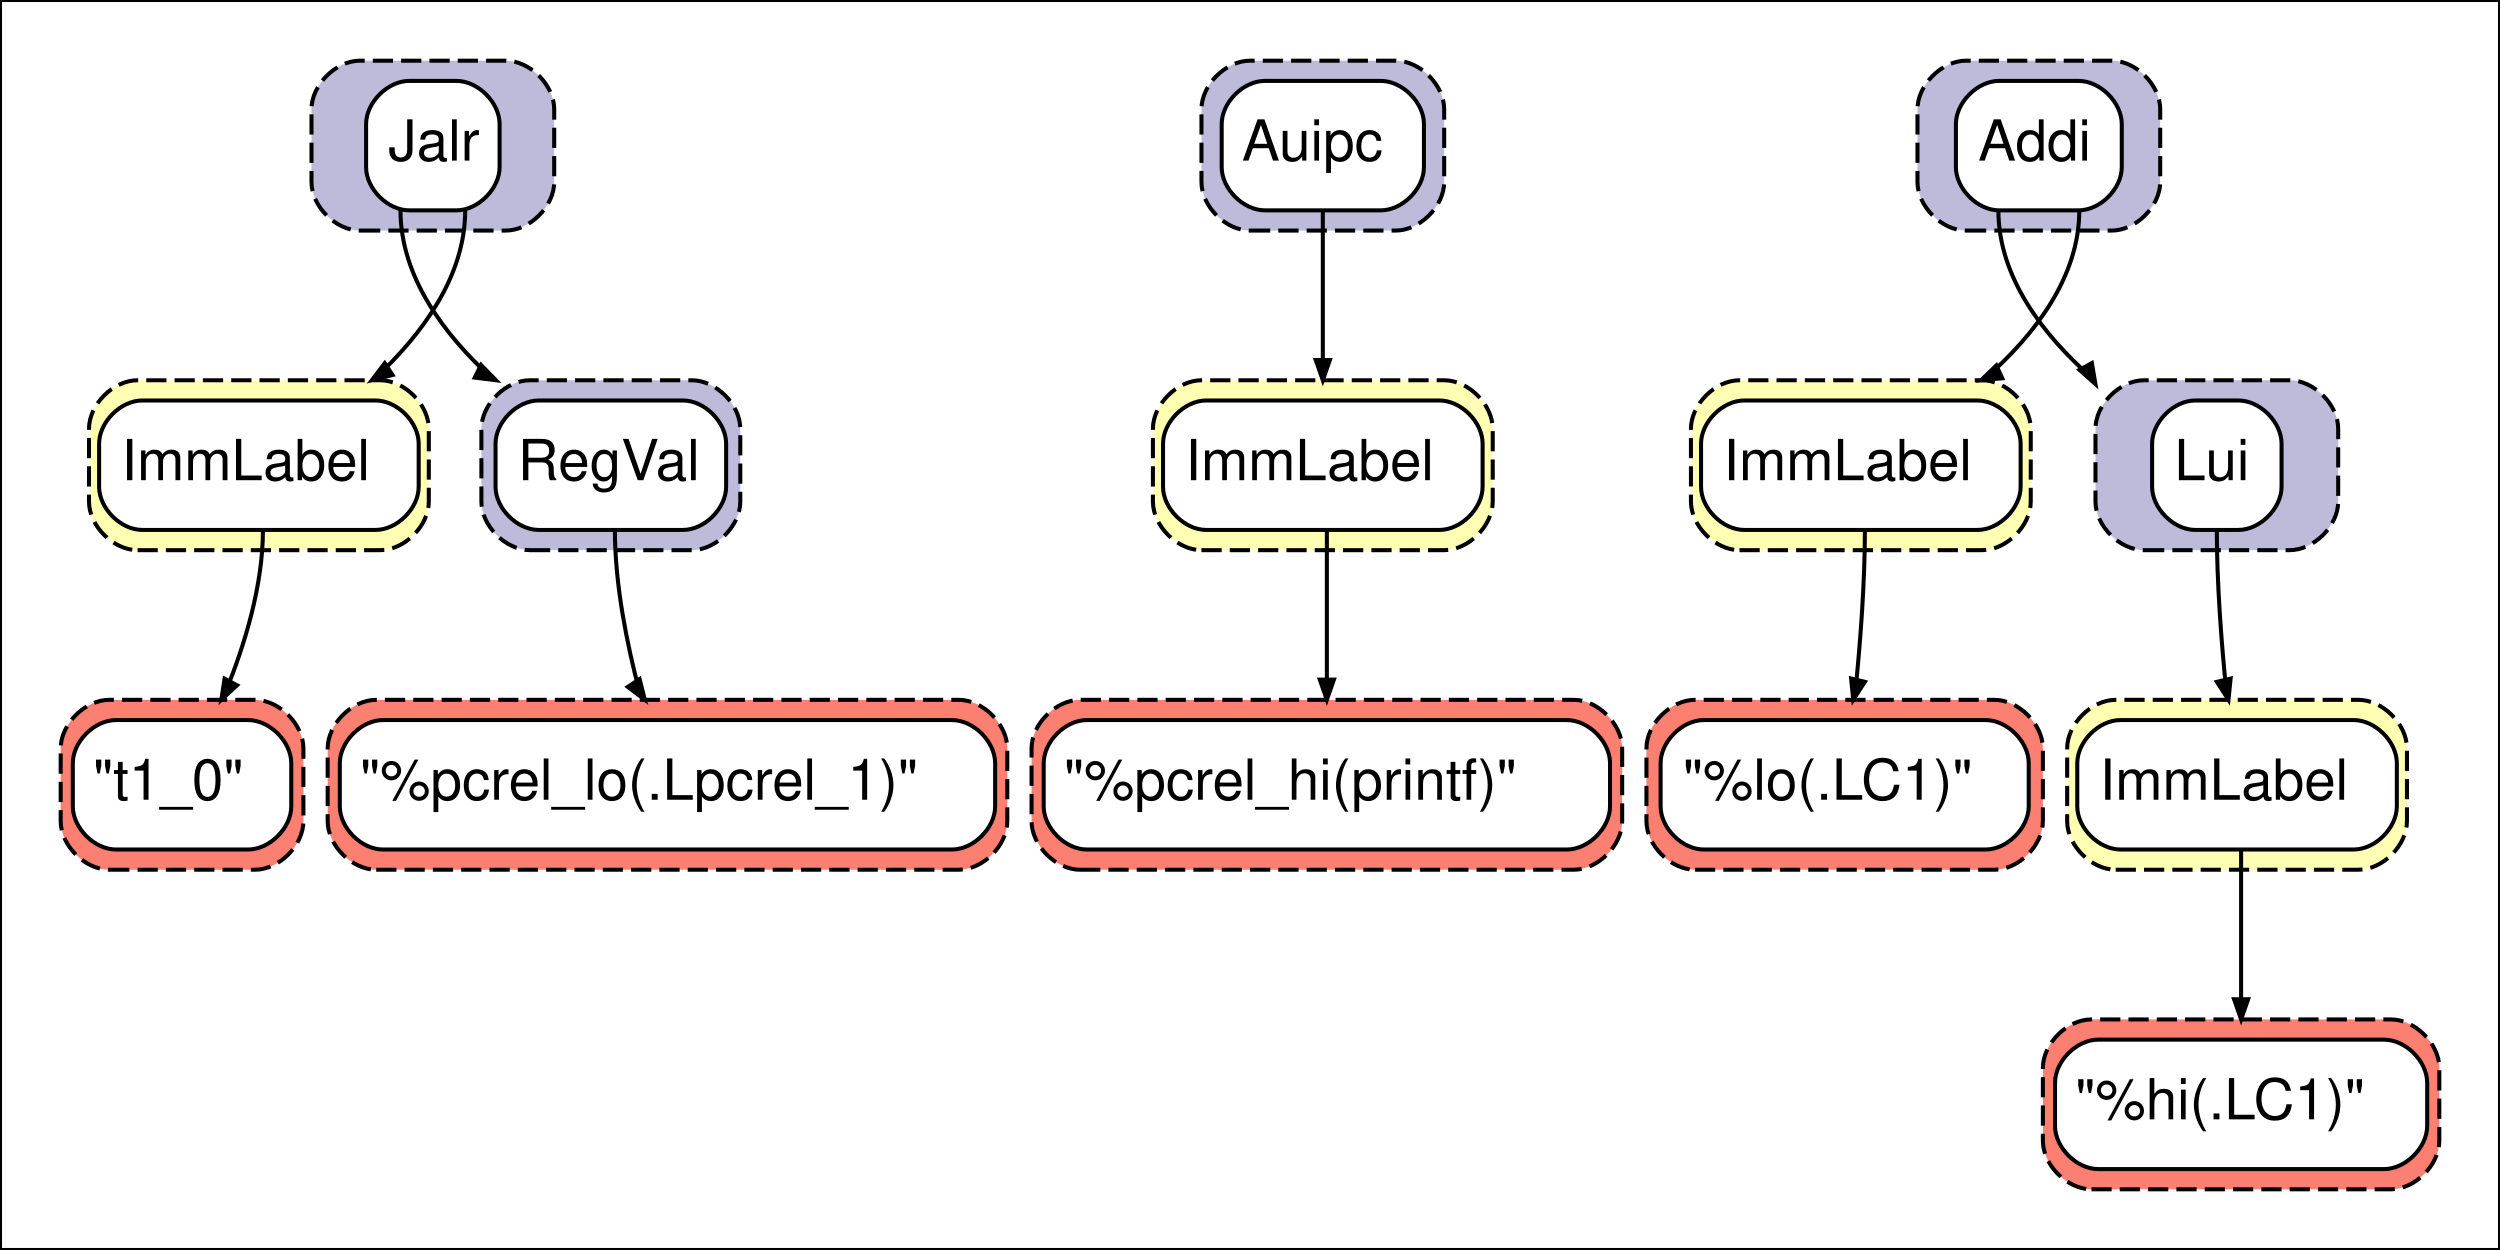
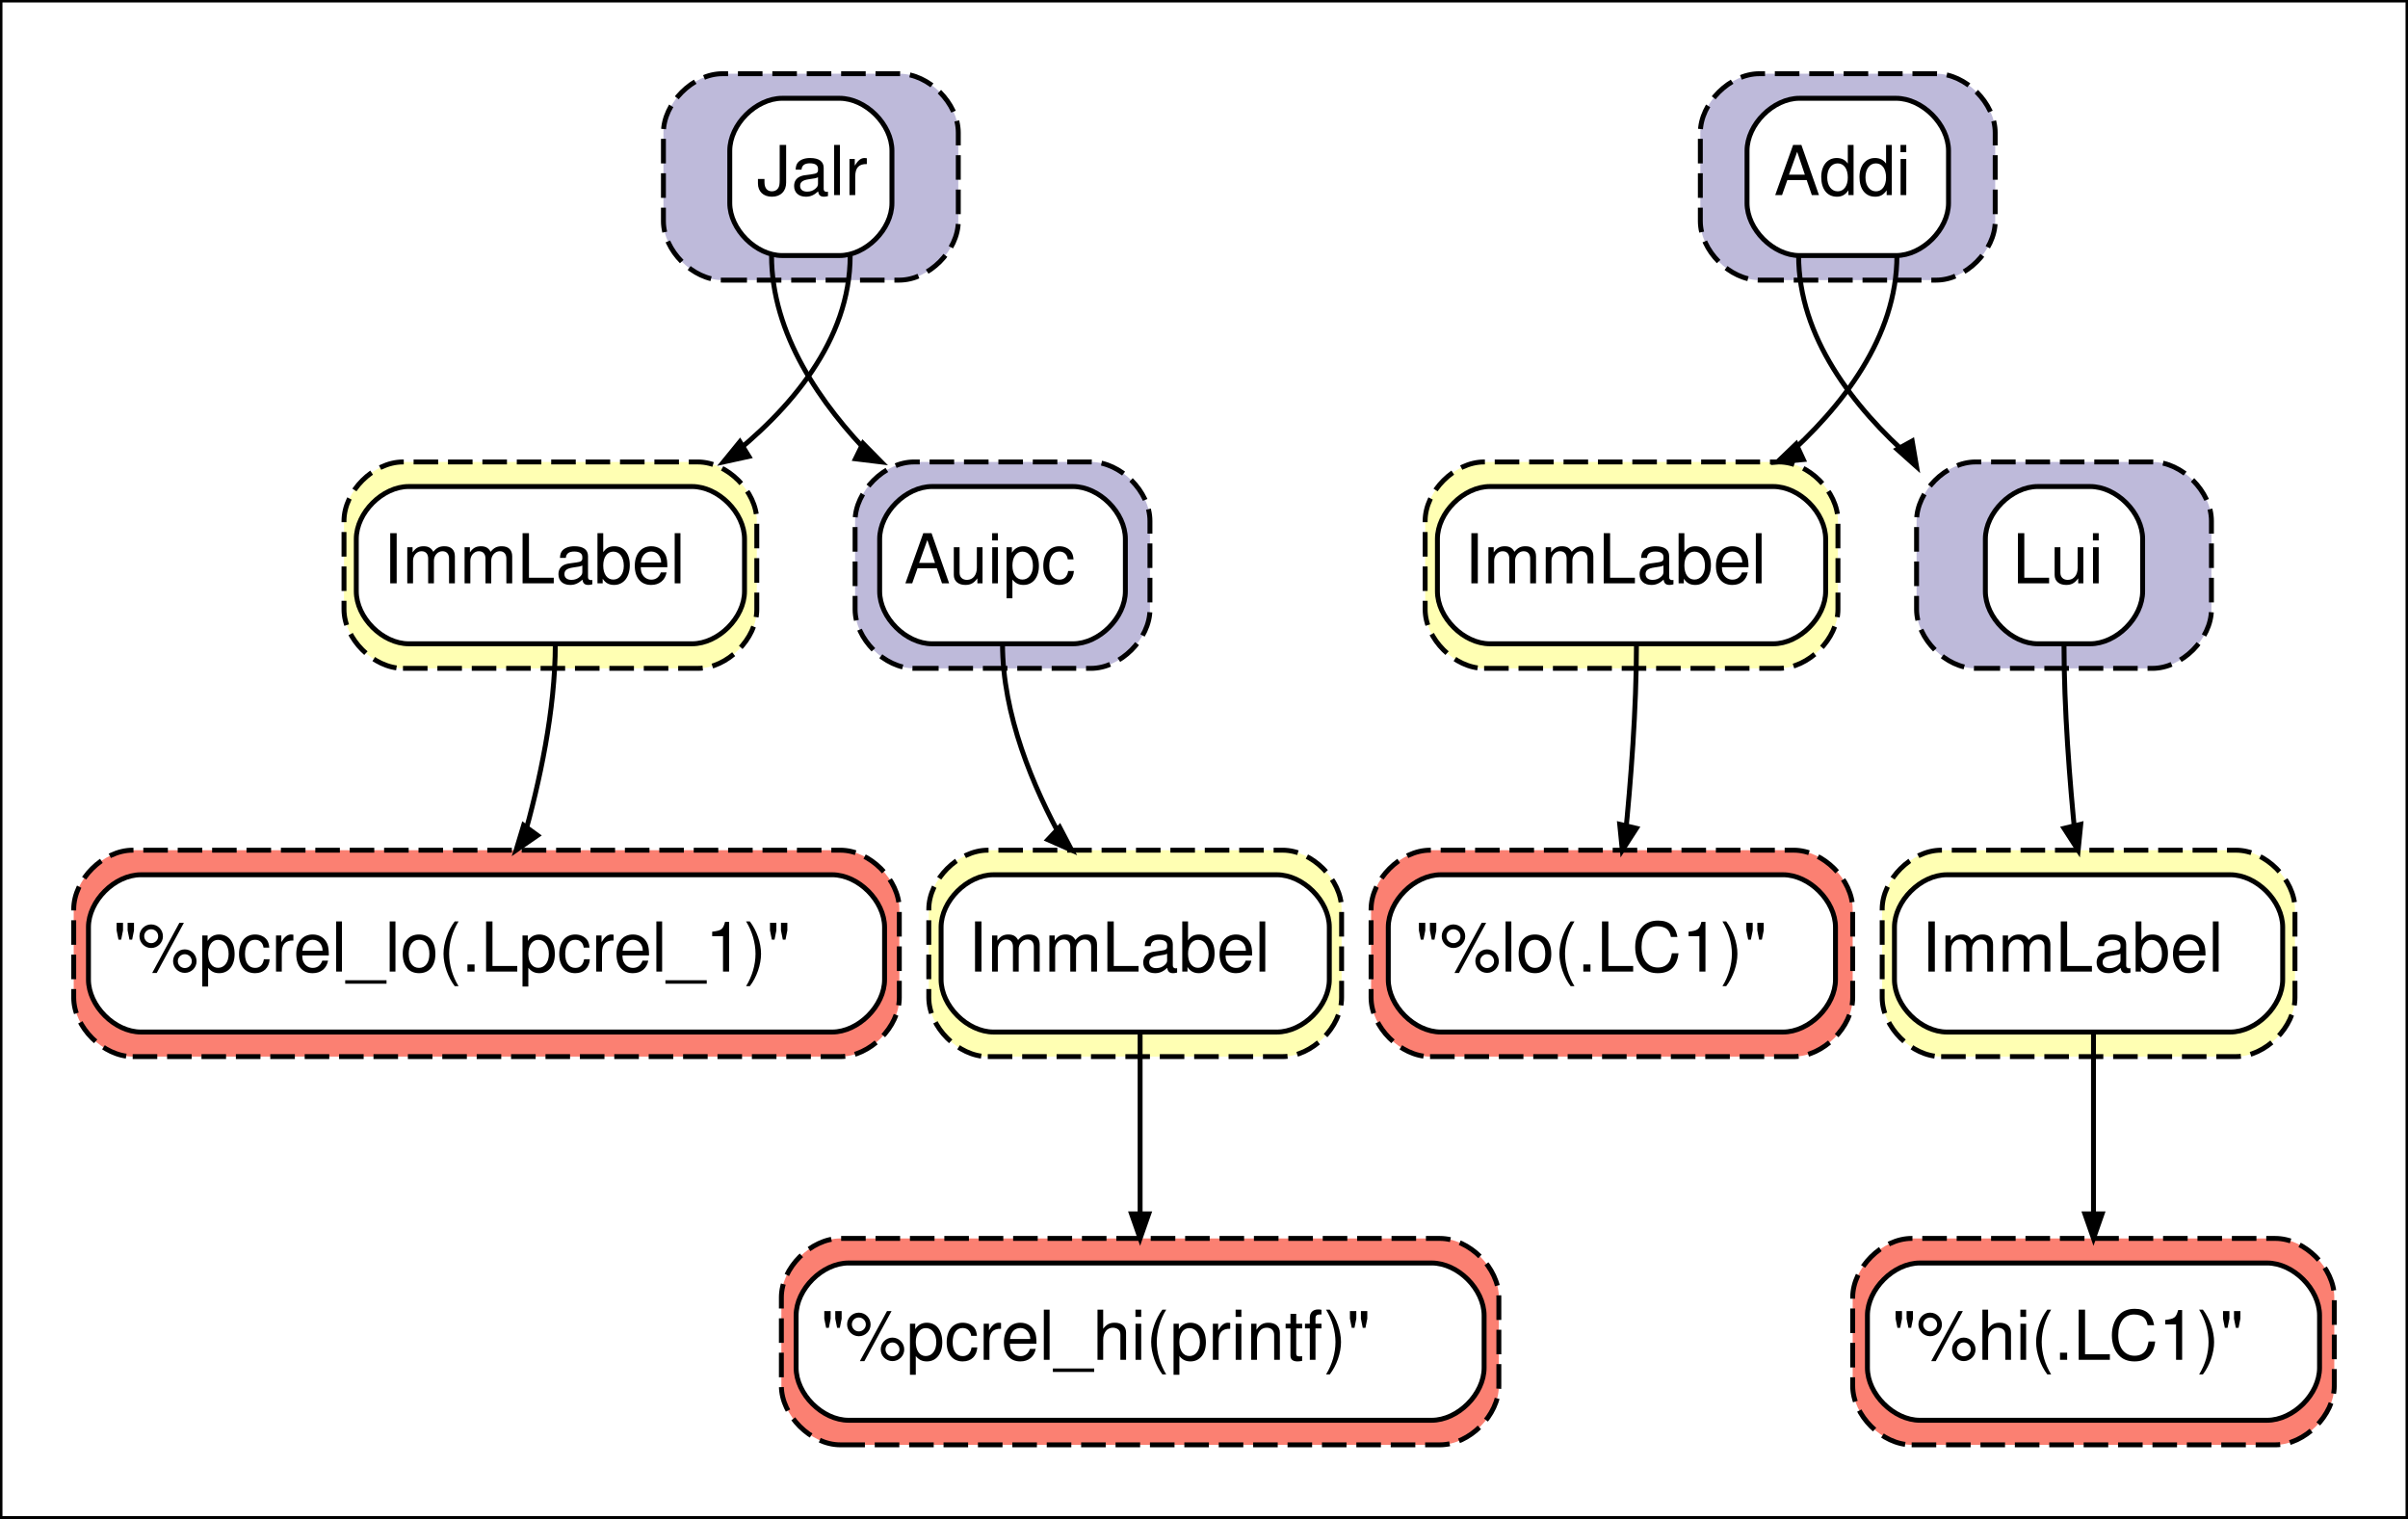
- <svg xmlns="http://www.w3.org/2000/svg" xmlns:xlink="http://www.w3.org/1999/xlink" width="618pt" height="309pt" viewBox="0.00 0.00 618.00 309.00">
+ <svg xmlns="http://www.w3.org/2000/svg" xmlns:xlink="http://www.w3.org/1999/xlink" width="490pt" height="309pt" viewBox="0.00 0.00 490.00 309.00">
  <g id="graph0" class="graph" transform="scale(1 1) rotate(0) translate(4 305)">
-     <polygon fill="white" stroke="#000000" points="-4,4 -4,-305 614,-305 614,4 -4,4" />
+     <polygon fill="white" stroke="#000000" points="-4,4 -4,-305 486,-305 486,4 -4,4" />
    <g id="clust1" class="cluster">
</g>
    <g id="clust2" class="cluster">
-       <path fill="#ffffb3" stroke="black" stroke-dasharray="5,2" d="M30,-169C30,-169 90,-169 90,-169 96,-169 102,-175 102,-181 102,-181 102,-199 102,-199 102,-205 96,-211 90,-211 90,-211 30,-211 30,-211 24,-211 18,-205 18,-199 18,-199 18,-181 18,-181 18,-175 24,-169 30,-169" />
+       <path fill="#ffffb3" stroke="black" stroke-dasharray="5,2" d="M197,-90C197,-90 257,-90 257,-90 263,-90 269,-96 269,-102 269,-102 269,-120 269,-120 269,-126 263,-132 257,-132 257,-132 197,-132 197,-132 191,-132 185,-126 185,-120 185,-120 185,-102 185,-102 185,-96 191,-90 197,-90" />
    </g>
    <g id="clust4" class="cluster">
</g>
    <g id="clust5" class="cluster">
-       <path fill="#ffffb3" stroke="black" stroke-dasharray="5,2" d="M293,-169C293,-169 353,-169 353,-169 359,-169 365,-175 365,-181 365,-181 365,-199 365,-199 365,-205 359,-211 353,-211 353,-211 293,-211 293,-211 287,-211 281,-205 281,-199 281,-199 281,-181 281,-181 281,-175 287,-169 293,-169" />
+       <path fill="#ffffb3" stroke="black" stroke-dasharray="5,2" d="M78,-169C78,-169 138,-169 138,-169 144,-169 150,-175 150,-181 150,-181 150,-199 150,-199 150,-205 144,-211 138,-211 138,-211 78,-211 78,-211 72,-211 66,-205 66,-199 66,-199 66,-181 66,-181 66,-175 72,-169 78,-169" />
    </g>
    <g id="clust7" class="cluster">
</g>
    <g id="clust8" class="cluster">
-       <path fill="#ffffb3" stroke="black" stroke-dasharray="5,2" d="M519,-90C519,-90 579,-90 579,-90 585,-90 591,-96 591,-102 591,-102 591,-120 591,-120 591,-126 585,-132 579,-132 579,-132 519,-132 519,-132 513,-132 507,-126 507,-120 507,-120 507,-102 507,-102 507,-96 513,-90 519,-90" />
+       <path fill="#ffffb3" stroke="black" stroke-dasharray="5,2" d="M391,-90C391,-90 451,-90 451,-90 457,-90 463,-96 463,-102 463,-102 463,-120 463,-120 463,-126 457,-132 451,-132 451,-132 391,-132 391,-132 385,-132 379,-126 379,-120 379,-120 379,-102 379,-102 379,-96 385,-90 391,-90" />
    </g>
    <g id="clust10" class="cluster">
</g>
    <g id="clust11" class="cluster">
-       <path fill="#ffffb3" stroke="black" stroke-dasharray="5,2" d="M426,-169C426,-169 486,-169 486,-169 492,-169 498,-175 498,-181 498,-181 498,-199 498,-199 498,-205 492,-211 486,-211 486,-211 426,-211 426,-211 420,-211 414,-205 414,-199 414,-199 414,-181 414,-181 414,-175 420,-169 426,-169" />
+       <path fill="#ffffb3" stroke="black" stroke-dasharray="5,2" d="M298,-169C298,-169 358,-169 358,-169 364,-169 370,-175 370,-181 370,-181 370,-199 370,-199 370,-205 364,-211 358,-211 358,-211 298,-211 298,-211 292,-211 286,-205 286,-199 286,-199 286,-181 286,-181 286,-175 292,-169 298,-169" />
    </g>
    <g id="clust13" class="cluster">
</g>
    <g id="clust14" class="cluster">
-       <path fill="#bebada" stroke="black" stroke-dasharray="5,2" d="M526,-169C526,-169 562,-169 562,-169 568,-169 574,-175 574,-181 574,-181 574,-199 574,-199 574,-205 568,-211 562,-211 562,-211 526,-211 526,-211 520,-211 514,-205 514,-199 514,-199 514,-181 514,-181 514,-175 520,-169 526,-169" />
+       <path fill="#bebada" stroke="black" stroke-dasharray="5,2" d="M398,-169C398,-169 434,-169 434,-169 440,-169 446,-175 446,-181 446,-181 446,-199 446,-199 446,-205 440,-211 434,-211 434,-211 398,-211 398,-211 392,-211 386,-205 386,-199 386,-199 386,-181 386,-181 386,-175 392,-169 398,-169" />
    </g>
    <g id="clust16" class="cluster">
</g>
    <g id="clust17" class="cluster">
-       <path fill="#bebada" stroke="black" stroke-dasharray="5,2" d="M482,-248C482,-248 518,-248 518,-248 524,-248 530,-254 530,-260 530,-260 530,-278 530,-278 530,-284 524,-290 518,-290 518,-290 482,-290 482,-290 476,-290 470,-284 470,-278 470,-278 470,-260 470,-260 470,-254 476,-248 482,-248" />
+       <path fill="#bebada" stroke="black" stroke-dasharray="5,2" d="M354,-248C354,-248 390,-248 390,-248 396,-248 402,-254 402,-260 402,-260 402,-278 402,-278 402,-284 396,-290 390,-290 390,-290 354,-290 354,-290 348,-290 342,-284 342,-278 342,-278 342,-260 342,-260 342,-254 348,-248 354,-248" />
    </g>
    <g id="clust19" class="cluster">
</g>
    <g id="clust20" class="cluster">
-       <path fill="#bebada" stroke="black" stroke-dasharray="5,2" d="M305,-248C305,-248 341,-248 341,-248 347,-248 353,-254 353,-260 353,-260 353,-278 353,-278 353,-284 347,-290 341,-290 341,-290 305,-290 305,-290 299,-290 293,-284 293,-278 293,-278 293,-260 293,-260 293,-254 299,-248 305,-248" />
+       <path fill="#bebada" stroke="black" stroke-dasharray="5,2" d="M182,-169C182,-169 218,-169 218,-169 224,-169 230,-175 230,-181 230,-181 230,-199 230,-199 230,-205 224,-211 218,-211 218,-211 182,-211 182,-211 176,-211 170,-205 170,-199 170,-199 170,-181 170,-181 170,-175 176,-169 182,-169" />
    </g>
    <g id="clust22" class="cluster">
</g>
    <g id="clust23" class="cluster">
-       <path fill="#bebada" stroke="black" stroke-dasharray="5,2" d="M85,-248C85,-248 121,-248 121,-248 127,-248 133,-254 133,-260 133,-260 133,-278 133,-278 133,-284 127,-290 121,-290 121,-290 85,-290 85,-290 79,-290 73,-284 73,-278 73,-278 73,-260 73,-260 73,-254 79,-248 85,-248" />
+       <path fill="#bebada" stroke="black" stroke-dasharray="5,2" d="M143,-248C143,-248 179,-248 179,-248 185,-248 191,-254 191,-260 191,-260 191,-278 191,-278 191,-284 185,-290 179,-290 179,-290 143,-290 143,-290 137,-290 131,-284 131,-278 131,-278 131,-260 131,-260 131,-254 137,-248 143,-248" />
    </g>
    <g id="clust25" class="cluster">
</g>
    <g id="clust26" class="cluster">
-       <path fill="#bebada" stroke="black" stroke-dasharray="5,2" d="M127,-169C127,-169 167,-169 167,-169 173,-169 179,-175 179,-181 179,-181 179,-199 179,-199 179,-205 173,-211 167,-211 167,-211 127,-211 127,-211 121,-211 115,-205 115,-199 115,-199 115,-181 115,-181 115,-175 121,-169 127,-169" />
+       <path fill="#fb8072" stroke="black" stroke-dasharray="5,2" d="M287,-90C287,-90 361,-90 361,-90 367,-90 373,-96 373,-102 373,-102 373,-120 373,-120 373,-126 367,-132 361,-132 361,-132 287,-132 287,-132 281,-132 275,-126 275,-120 275,-120 275,-102 275,-102 275,-96 281,-90 287,-90" />
    </g>
    <g id="clust28" class="cluster">
</g>
    <g id="clust29" class="cluster">
-       <path fill="#fb8072" stroke="black" stroke-dasharray="5,2" d="M263,-90C263,-90 385,-90 385,-90 391,-90 397,-96 397,-102 397,-102 397,-120 397,-120 397,-126 391,-132 385,-132 385,-132 263,-132 263,-132 257,-132 251,-126 251,-120 251,-120 251,-102 251,-102 251,-96 257,-90 263,-90" />
+       <path fill="#fb8072" stroke="black" stroke-dasharray="5,2" d="M385,-11C385,-11 459,-11 459,-11 465,-11 471,-17 471,-23 471,-23 471,-41 471,-41 471,-47 465,-53 459,-53 459,-53 385,-53 385,-53 379,-53 373,-47 373,-41 373,-41 373,-23 373,-23 373,-17 379,-11 385,-11" />
    </g>
    <g id="clust31" class="cluster">
</g>
    <g id="clust32" class="cluster">
-       <path fill="#fb8072" stroke="black" stroke-dasharray="5,2" d="M23,-90C23,-90 59,-90 59,-90 65,-90 71,-96 71,-102 71,-102 71,-120 71,-120 71,-126 65,-132 59,-132 59,-132 23,-132 23,-132 17,-132 11,-126 11,-120 11,-120 11,-102 11,-102 11,-96 17,-90 23,-90" />
+       <path fill="#fb8072" stroke="black" stroke-dasharray="5,2" d="M23,-90C23,-90 167,-90 167,-90 173,-90 179,-96 179,-102 179,-102 179,-120 179,-120 179,-126 173,-132 167,-132 167,-132 23,-132 23,-132 17,-132 11,-126 11,-120 11,-120 11,-102 11,-102 11,-96 17,-90 23,-90" />
    </g>
    <g id="clust34" class="cluster">
</g>
    <g id="clust35" class="cluster">
-       <path fill="#fb8072" stroke="black" stroke-dasharray="5,2" d="M89,-90C89,-90 233,-90 233,-90 239,-90 245,-96 245,-102 245,-102 245,-120 245,-120 245,-126 239,-132 233,-132 233,-132 89,-132 89,-132 83,-132 77,-126 77,-120 77,-120 77,-102 77,-102 77,-96 83,-90 89,-90" />
-     </g>
-     <g id="clust37" class="cluster">
- </g>
-     <g id="clust38" class="cluster">
-       <path fill="#fb8072" stroke="black" stroke-dasharray="5,2" d="M513,-11C513,-11 587,-11 587,-11 593,-11 599,-17 599,-23 599,-23 599,-41 599,-41 599,-47 593,-53 587,-53 587,-53 513,-53 513,-53 507,-53 501,-47 501,-41 501,-41 501,-23 501,-23 501,-17 507,-11 513,-11" />
-     </g>
-     <g id="clust40" class="cluster">
- </g>
-     <g id="clust41" class="cluster">
-       <path fill="#fb8072" stroke="black" stroke-dasharray="5,2" d="M415,-90C415,-90 489,-90 489,-90 495,-90 501,-96 501,-102 501,-102 501,-120 501,-120 501,-126 495,-132 489,-132 489,-132 415,-132 415,-132 409,-132 403,-126 403,-120 403,-120 403,-102 403,-102 403,-96 409,-90 415,-90" />
+       <path fill="#fb8072" stroke="black" stroke-dasharray="5,2" d="M167,-11C167,-11 289,-11 289,-11 295,-11 301,-17 301,-23 301,-23 301,-41 301,-41 301,-47 295,-53 289,-53 289,-53 167,-53 167,-53 161,-53 155,-47 155,-41 155,-41 155,-23 155,-23 155,-17 161,-11 167,-11" />
    </g>
    <g id="edge1" class="edge">
-       <path fill="none" stroke="black" d="M61,-174C61,-160.24 56.49,-145.56 51.75,-133.94" />
-       <polygon fill="black" stroke="black" points="54.6,-135.6 50.71,-132 51.51,-137.24 54.6,-135.6" />
+       <path fill="none" stroke="black" d="M228,-95C228,-81.84 228,-67.11 228,-55.3" />
+       <polygon fill="black" stroke="black" points="229.75,-58 228,-53 226.25,-58 229.75,-58" />
    </g>
    <g id="edge2" class="edge">
-       <path fill="none" stroke="black" d="M324,-174C324,-160.84 324,-146.11 324,-134.3" />
-       <polygon fill="black" stroke="black" points="325.75,-137 324,-132 322.25,-137 325.75,-137" />
+       <path fill="none" stroke="black" d="M109,-174C109,-160.48 105.79,-145.7 102.45,-133.97" />
+       <polygon fill="black" stroke="black" points="105.38,-135.01 101.02,-132 102.55,-137.07 105.38,-135.01" />
    </g>
    <g id="edge3" class="edge">
-       <path fill="none" stroke="black" d="M550,-95C550,-81.84 550,-67.11 550,-55.3" />
-       <polygon fill="black" stroke="black" points="551.75,-58 550,-53 548.25,-58 551.75,-58" />
+       <path fill="none" stroke="black" d="M422,-95C422,-81.84 422,-67.11 422,-55.3" />
+       <polygon fill="black" stroke="black" points="423.75,-58 422,-53 420.25,-58 423.75,-58" />
    </g>
    <g id="edge4" class="edge">
-       <path fill="none" stroke="black" d="M457,-174C457,-160.8 455.86,-146.06 454.67,-134.27" />
-       <polygon fill="black" stroke="black" points="456.99,-136.45 454.12,-132 453.59,-137.27 456.99,-136.45" />
+       <path fill="none" stroke="black" d="M329,-174C329,-160.8 327.86,-146.06 326.67,-134.27" />
+       <polygon fill="black" stroke="black" points="328.99,-136.45 326.12,-132 325.59,-137.27 328.99,-136.45" />
    </g>
    <g id="edge5" class="edge">
-       <path fill="none" stroke="black" d="M544,-174C544,-160.8 545.14,-146.06 546.33,-134.27" />
-       <polygon fill="black" stroke="black" points="547.41,-137.27 546.88,-132 544.01,-136.45 547.41,-137.27" />
+       <path fill="none" stroke="black" d="M416,-174C416,-160.8 417.14,-146.06 418.33,-134.27" />
+       <polygon fill="black" stroke="black" points="419.41,-137.27 418.88,-132 416.01,-136.45 419.41,-137.27" />
    </g>
    <g id="edge7" class="edge">
-       <path fill="none" stroke="black" d="M510,-253C510,-236.46 498.93,-222.18 486.82,-211.52" />
-       <polygon fill="black" stroke="black" points="490.96,-211.49 485.68,-211 489.5,-214.67 490.96,-211.49" />
+       <path fill="none" stroke="black" d="M382,-253C382,-236.46 370.93,-222.18 358.82,-211.52" />
+       <polygon fill="black" stroke="black" points="362.96,-211.49 357.68,-211 361.5,-214.67 362.96,-211.49" />
    </g>
    <g id="edge6" class="edge">
-       <path fill="none" stroke="black" d="M490,-253C490,-236.46 501.07,-222.18 513.18,-211.52" />
-       <polygon fill="black" stroke="black" points="513.11,-215.26 514,-210.04 510.05,-213.57 513.11,-215.26" />
+       <path fill="none" stroke="black" d="M362,-253C362,-236.46 373.07,-222.18 385.18,-211.52" />
+       <polygon fill="black" stroke="black" points="385.11,-215.26 386,-210.04 382.05,-213.57 385.11,-215.26" />
    </g>
    <g id="edge8" class="edge">
-       <path fill="none" stroke="black" d="M323,-253C323,-239.84 323,-225.11 323,-213.3" />
-       <polygon fill="black" stroke="black" points="324.75,-216 323,-211 321.25,-216 324.75,-216" />
+       <path fill="none" stroke="black" d="M200,-174C200,-159.7 206.11,-144.97 212.52,-133.45" />
+       <polygon fill="black" stroke="black" points="211.62,-136.69 214.08,-132 209.23,-134.14 211.62,-136.69" />
    </g>
    <g id="edge10" class="edge">
-       <path fill="none" stroke="black" d="M111,-253C111,-236.72 100.38,-222.39 88.84,-211.62" />
-       <polygon fill="black" stroke="black" points="93.04,-212.3 87.9,-211 91.11,-215.22 93.04,-212.3" />
+       <path fill="none" stroke="black" d="M169,-253C169,-235.76 156.86,-221.56 143.42,-211.12" />
+       <polygon fill="black" stroke="black" points="148.39,-212.13 143.21,-211 146.56,-215.11 148.39,-212.13" />
    </g>
    <g id="edge9" class="edge">
-       <path fill="none" stroke="black" d="M95,-253C95,-236.59 105.82,-222.25 117.6,-211.5" />
-       <polygon fill="black" stroke="black" points="114.91,-214.8 118.61,-211 113.35,-211.66 114.91,-214.8" />
-     </g>
-     <g id="edge11" class="edge">
-       <path fill="none" stroke="black" d="M148,-174C148,-160.53 150.98,-145.75 154.08,-134.01" />
-       <polygon fill="black" stroke="black" points="154.11,-137.13 155.41,-132 151.19,-135.2 154.11,-137.13" />
+       <path fill="none" stroke="black" d="M153,-253C153,-237.1 162.93,-222.72 173.67,-211.82" />
+       <polygon fill="black" stroke="black" points="171.61,-214.78 175.33,-211 170.07,-211.64 171.61,-214.78" />
    </g>
    <g id="node1" class="node">
      <g id="a_node1">
-         <a xlink:title="Imm-7: function-3-ImmLabel">
-           <path fill="white" stroke="transparent" d="M31.17,-174C31.17,-174 88.83,-174 88.83,-174 94.17,-174 99.5,-179.33 99.5,-184.67 99.5,-184.67 99.5,-195.33 99.5,-195.33 99.5,-200.67 94.17,-206 88.83,-206 88.83,-206 31.17,-206 31.17,-206 25.83,-206 20.5,-200.67 20.5,-195.33 20.5,-195.33 20.5,-184.67 20.5,-184.67 20.5,-179.33 25.83,-174 31.17,-174" />
-           <text text-anchor="start" x="26" y="-186.3" font-family="Helvetica,sans-Serif" font-size="14.00">ImmLabel</text>
-           <path fill="none" stroke="black" d="M31.17,-174C31.17,-174 88.83,-174 88.83,-174 94.17,-174 99.5,-179.33 99.5,-184.67 99.5,-184.67 99.5,-195.33 99.5,-195.33 99.5,-200.67 94.17,-206 88.83,-206 88.83,-206 31.17,-206 31.17,-206 25.83,-206 20.5,-200.67 20.5,-195.33 20.5,-195.33 20.5,-184.67 20.5,-184.67 20.5,-179.33 25.83,-174 31.17,-174" />
+         <a xlink:title="Imm-4: function-2-ImmLabel">
+           <path fill="white" stroke="transparent" d="M198.17,-95C198.17,-95 255.83,-95 255.83,-95 261.17,-95 266.5,-100.33 266.5,-105.67 266.5,-105.67 266.5,-116.33 266.5,-116.33 266.5,-121.67 261.17,-127 255.83,-127 255.83,-127 198.17,-127 198.17,-127 192.83,-127 187.5,-121.67 187.5,-116.33 187.5,-116.33 187.5,-105.67 187.5,-105.67 187.5,-100.33 192.83,-95 198.17,-95" />
+           <text text-anchor="start" x="193" y="-107.3" font-family="Helvetica,sans-Serif" font-size="14.00">ImmLabel</text>
+           <path fill="none" stroke="black" d="M198.17,-95C198.17,-95 255.83,-95 255.83,-95 261.17,-95 266.5,-100.33 266.5,-105.67 266.5,-105.67 266.5,-116.33 266.5,-116.33 266.5,-121.67 261.17,-127 255.83,-127 255.83,-127 198.17,-127 198.17,-127 192.83,-127 187.5,-121.67 187.5,-116.33 187.5,-116.33 187.5,-105.67 187.5,-105.67 187.5,-100.33 192.83,-95 198.17,-95" />
        </a>
      </g>
    </g>
    <g id="node2" class="node">
      <g id="a_node2">
-         <a xlink:title="String-4: primitive-String-4">
-           <path fill="white" stroke="transparent" d="M24.67,-95C24.67,-95 57.33,-95 57.33,-95 62.67,-95 68,-100.33 68,-105.67 68,-105.67 68,-116.33 68,-116.33 68,-121.67 62.67,-127 57.33,-127 57.33,-127 24.67,-127 24.67,-127 19.33,-127 14,-121.67 14,-116.33 14,-116.33 14,-105.67 14,-105.67 14,-100.33 19.33,-95 24.67,-95" />
-           <text text-anchor="start" x="19" y="-107.3" font-family="Helvetica,sans-Serif" font-size="14.00">"t1_0"</text>
-           <path fill="none" stroke="black" d="M24.67,-95C24.67,-95 57.33,-95 57.33,-95 62.67,-95 68,-100.33 68,-105.67 68,-105.67 68,-116.33 68,-116.33 68,-121.67 62.67,-127 57.33,-127 57.33,-127 24.67,-127 24.67,-127 19.33,-127 14,-121.67 14,-116.33 14,-116.33 14,-105.67 14,-105.67 14,-100.33 19.33,-95 24.67,-95" />
+         <a xlink:title="String-2: primitive-String-2">
+           <path fill="white" stroke="transparent" d="M168.67,-16C168.67,-16 287.33,-16 287.33,-16 292.67,-16 298,-21.33 298,-26.67 298,-26.67 298,-37.33 298,-37.33 298,-42.67 292.67,-48 287.33,-48 287.33,-48 168.67,-48 168.67,-48 163.33,-48 158,-42.67 158,-37.33 158,-37.33 158,-26.67 158,-26.67 158,-21.33 163.33,-16 168.67,-16" />
+           <text text-anchor="start" x="163" y="-28.3" font-family="Helvetica,sans-Serif" font-size="14.00">"%pcrel_hi(printf)"</text>
+           <path fill="none" stroke="black" d="M168.67,-16C168.67,-16 287.33,-16 287.33,-16 292.67,-16 298,-21.33 298,-26.67 298,-26.67 298,-37.33 298,-37.33 298,-42.67 292.67,-48 287.33,-48 287.33,-48 168.67,-48 168.67,-48 163.33,-48 158,-42.67 158,-37.33 158,-37.33 158,-26.67 158,-26.67 158,-21.33 163.33,-16 168.67,-16" />
        </a>
      </g>
    </g>
    <g id="node3" class="node">
      <g id="a_node3">
-         <a xlink:title="Imm-4: function-2-ImmLabel">
-           <path fill="white" stroke="transparent" d="M294.17,-174C294.17,-174 351.83,-174 351.83,-174 357.17,-174 362.5,-179.33 362.5,-184.67 362.5,-184.67 362.5,-195.33 362.5,-195.33 362.5,-200.67 357.17,-206 351.83,-206 351.83,-206 294.17,-206 294.17,-206 288.83,-206 283.5,-200.67 283.5,-195.33 283.5,-195.33 283.5,-184.67 283.5,-184.67 283.5,-179.33 288.83,-174 294.17,-174" />
-           <text text-anchor="start" x="289" y="-186.3" font-family="Helvetica,sans-Serif" font-size="14.00">ImmLabel</text>
-           <path fill="none" stroke="black" d="M294.17,-174C294.17,-174 351.83,-174 351.83,-174 357.17,-174 362.5,-179.33 362.5,-184.67 362.5,-184.67 362.5,-195.33 362.5,-195.33 362.5,-200.67 357.17,-206 351.83,-206 351.83,-206 294.17,-206 294.17,-206 288.83,-206 283.5,-200.67 283.5,-195.33 283.5,-195.33 283.5,-184.67 283.5,-184.67 283.5,-179.33 288.83,-174 294.17,-174" />
+         <a xlink:title="Imm-6: function-3-ImmLabel">
+           <path fill="white" stroke="transparent" d="M79.17,-174C79.17,-174 136.83,-174 136.83,-174 142.17,-174 147.5,-179.33 147.5,-184.67 147.5,-184.67 147.5,-195.33 147.5,-195.33 147.5,-200.67 142.17,-206 136.83,-206 136.83,-206 79.17,-206 79.17,-206 73.83,-206 68.5,-200.67 68.5,-195.33 68.5,-195.33 68.5,-184.67 68.5,-184.67 68.5,-179.33 73.83,-174 79.17,-174" />
+           <text text-anchor="start" x="74" y="-186.3" font-family="Helvetica,sans-Serif" font-size="14.00">ImmLabel</text>
+           <path fill="none" stroke="black" d="M79.17,-174C79.17,-174 136.83,-174 136.83,-174 142.17,-174 147.5,-179.33 147.5,-184.67 147.5,-184.67 147.5,-195.33 147.5,-195.33 147.5,-200.67 142.17,-206 136.83,-206 136.83,-206 79.17,-206 79.17,-206 73.83,-206 68.5,-200.67 68.5,-195.33 68.5,-195.33 68.5,-184.67 68.5,-184.67 68.5,-179.33 73.83,-174 79.17,-174" />
        </a>
      </g>
    </g>
    <g id="node4" class="node">
      <g id="a_node4">
-         <a xlink:title="String-2: primitive-String-2">
-           <path fill="white" stroke="transparent" d="M264.67,-95C264.67,-95 383.33,-95 383.33,-95 388.67,-95 394,-100.33 394,-105.67 394,-105.67 394,-116.33 394,-116.33 394,-121.67 388.67,-127 383.33,-127 383.33,-127 264.67,-127 264.67,-127 259.33,-127 254,-121.67 254,-116.33 254,-116.33 254,-105.67 254,-105.67 254,-100.33 259.33,-95 264.67,-95" />
-           <text text-anchor="start" x="259" y="-107.3" font-family="Helvetica,sans-Serif" font-size="14.00">"%pcrel_hi(printf)"</text>
-           <path fill="none" stroke="black" d="M264.67,-95C264.67,-95 383.33,-95 383.33,-95 388.67,-95 394,-100.33 394,-105.67 394,-105.67 394,-116.33 394,-116.33 394,-121.67 388.67,-127 383.33,-127 383.33,-127 264.67,-127 264.67,-127 259.33,-127 254,-121.67 254,-116.33 254,-116.33 254,-105.67 254,-105.67 254,-100.33 259.33,-95 264.67,-95" />
+         <a xlink:title="String-3: primitive-String-3">
+           <path fill="white" stroke="transparent" d="M24.67,-95C24.67,-95 165.33,-95 165.33,-95 170.67,-95 176,-100.33 176,-105.67 176,-105.67 176,-116.33 176,-116.33 176,-121.67 170.67,-127 165.33,-127 165.33,-127 24.67,-127 24.67,-127 19.33,-127 14,-121.67 14,-116.33 14,-116.33 14,-105.67 14,-105.67 14,-100.33 19.33,-95 24.67,-95" />
+           <text text-anchor="start" x="19" y="-107.3" font-family="Helvetica,sans-Serif" font-size="14.00">"%pcrel_lo(.Lpcrel_1)"</text>
+           <path fill="none" stroke="black" d="M24.67,-95C24.67,-95 165.33,-95 165.33,-95 170.67,-95 176,-100.33 176,-105.67 176,-105.67 176,-116.33 176,-116.33 176,-121.67 170.67,-127 165.33,-127 165.33,-127 24.67,-127 24.67,-127 19.33,-127 14,-121.67 14,-116.33 14,-116.33 14,-105.67 14,-105.67 14,-100.33 19.33,-95 24.67,-95" />
        </a>
      </g>
    </g>
    <g id="node5" class="node">
      <g id="a_node5">
        <a xlink:title="Imm-0: function-0-ImmLabel">
-           <path fill="white" stroke="transparent" d="M520.17,-95C520.17,-95 577.83,-95 577.83,-95 583.17,-95 588.5,-100.33 588.5,-105.67 588.5,-105.67 588.5,-116.33 588.5,-116.33 588.5,-121.67 583.17,-127 577.83,-127 577.83,-127 520.17,-127 520.17,-127 514.83,-127 509.5,-121.67 509.5,-116.33 509.5,-116.33 509.5,-105.67 509.5,-105.67 509.5,-100.33 514.83,-95 520.17,-95" />
-           <text text-anchor="start" x="515" y="-107.3" font-family="Helvetica,sans-Serif" font-size="14.00">ImmLabel</text>
-           <path fill="none" stroke="black" d="M520.17,-95C520.17,-95 577.83,-95 577.83,-95 583.17,-95 588.5,-100.33 588.5,-105.67 588.5,-105.67 588.5,-116.33 588.5,-116.33 588.5,-121.67 583.17,-127 577.83,-127 577.83,-127 520.17,-127 520.17,-127 514.83,-127 509.5,-121.67 509.5,-116.33 509.5,-116.33 509.5,-105.67 509.5,-105.67 509.5,-100.33 514.83,-95 520.17,-95" />
+           <path fill="white" stroke="transparent" d="M392.17,-95C392.17,-95 449.83,-95 449.83,-95 455.17,-95 460.5,-100.33 460.5,-105.67 460.5,-105.67 460.5,-116.33 460.5,-116.33 460.5,-121.67 455.17,-127 449.83,-127 449.83,-127 392.17,-127 392.17,-127 386.83,-127 381.5,-121.67 381.5,-116.33 381.5,-116.33 381.5,-105.67 381.5,-105.67 381.5,-100.33 386.83,-95 392.17,-95" />
+           <text text-anchor="start" x="387" y="-107.3" font-family="Helvetica,sans-Serif" font-size="14.00">ImmLabel</text>
+           <path fill="none" stroke="black" d="M392.17,-95C392.17,-95 449.83,-95 449.83,-95 455.17,-95 460.5,-100.33 460.5,-105.67 460.5,-105.67 460.5,-116.33 460.5,-116.33 460.5,-121.67 455.17,-127 449.83,-127 449.83,-127 392.17,-127 392.17,-127 386.83,-127 381.5,-121.67 381.5,-116.33 381.5,-116.33 381.5,-105.67 381.5,-105.67 381.5,-100.33 386.83,-95 392.17,-95" />
        </a>
      </g>
    </g>
    <g id="node6" class="node">
      <g id="a_node6">
        <a xlink:title="String-0: primitive-String-0">
-           <path fill="white" stroke="transparent" d="M514.67,-16C514.67,-16 585.33,-16 585.33,-16 590.67,-16 596,-21.33 596,-26.67 596,-26.67 596,-37.33 596,-37.33 596,-42.67 590.67,-48 585.33,-48 585.33,-48 514.67,-48 514.67,-48 509.33,-48 504,-42.67 504,-37.33 504,-37.33 504,-26.67 504,-26.67 504,-21.33 509.33,-16 514.67,-16" />
-           <text text-anchor="start" x="509" y="-28.3" font-family="Helvetica,sans-Serif" font-size="14.00">"%hi(.LC1)"</text>
-           <path fill="none" stroke="black" d="M514.67,-16C514.67,-16 585.33,-16 585.33,-16 590.67,-16 596,-21.33 596,-26.67 596,-26.67 596,-37.33 596,-37.33 596,-42.67 590.67,-48 585.33,-48 585.33,-48 514.67,-48 514.67,-48 509.33,-48 504,-42.67 504,-37.33 504,-37.33 504,-26.67 504,-26.67 504,-21.33 509.33,-16 514.67,-16" />
+           <path fill="white" stroke="transparent" d="M386.67,-16C386.67,-16 457.33,-16 457.33,-16 462.67,-16 468,-21.33 468,-26.67 468,-26.67 468,-37.33 468,-37.33 468,-42.67 462.67,-48 457.33,-48 457.33,-48 386.67,-48 386.67,-48 381.33,-48 376,-42.67 376,-37.33 376,-37.33 376,-26.67 376,-26.67 376,-21.33 381.33,-16 386.67,-16" />
+           <text text-anchor="start" x="381" y="-28.3" font-family="Helvetica,sans-Serif" font-size="14.00">"%hi(.LC1)"</text>
+           <path fill="none" stroke="black" d="M386.67,-16C386.67,-16 457.33,-16 457.33,-16 462.67,-16 468,-21.33 468,-26.67 468,-26.67 468,-37.33 468,-37.33 468,-42.67 462.67,-48 457.33,-48 457.33,-48 386.67,-48 386.67,-48 381.33,-48 376,-42.67 376,-37.33 376,-37.33 376,-26.67 376,-26.67 376,-21.33 381.33,-16 386.67,-16" />
        </a>
      </g>
    </g>
    <g id="node7" class="node">
      <g id="a_node7">
        <a xlink:title="Imm-2: function-1-ImmLabel">
-           <path fill="white" stroke="transparent" d="M427.17,-174C427.17,-174 484.83,-174 484.83,-174 490.17,-174 495.5,-179.33 495.5,-184.67 495.5,-184.67 495.5,-195.33 495.5,-195.33 495.5,-200.67 490.17,-206 484.83,-206 484.83,-206 427.17,-206 427.17,-206 421.83,-206 416.5,-200.67 416.5,-195.33 416.5,-195.33 416.5,-184.67 416.5,-184.67 416.5,-179.33 421.83,-174 427.17,-174" />
-           <text text-anchor="start" x="422" y="-186.3" font-family="Helvetica,sans-Serif" font-size="14.00">ImmLabel</text>
-           <path fill="none" stroke="black" d="M427.17,-174C427.17,-174 484.83,-174 484.83,-174 490.17,-174 495.5,-179.33 495.5,-184.67 495.5,-184.67 495.5,-195.33 495.5,-195.33 495.5,-200.67 490.17,-206 484.83,-206 484.83,-206 427.17,-206 427.17,-206 421.83,-206 416.5,-200.67 416.5,-195.33 416.5,-195.33 416.5,-184.67 416.5,-184.67 416.5,-179.33 421.83,-174 427.17,-174" />
+           <path fill="white" stroke="transparent" d="M299.17,-174C299.17,-174 356.83,-174 356.83,-174 362.17,-174 367.5,-179.33 367.5,-184.67 367.5,-184.67 367.5,-195.33 367.5,-195.33 367.5,-200.67 362.17,-206 356.83,-206 356.83,-206 299.17,-206 299.17,-206 293.83,-206 288.5,-200.67 288.5,-195.33 288.5,-195.33 288.5,-184.67 288.5,-184.67 288.5,-179.33 293.83,-174 299.17,-174" />
+           <text text-anchor="start" x="294" y="-186.3" font-family="Helvetica,sans-Serif" font-size="14.00">ImmLabel</text>
+           <path fill="none" stroke="black" d="M299.17,-174C299.17,-174 356.83,-174 356.83,-174 362.17,-174 367.5,-179.33 367.5,-184.67 367.5,-184.67 367.5,-195.33 367.5,-195.33 367.5,-200.67 362.17,-206 356.83,-206 356.83,-206 299.17,-206 299.17,-206 293.83,-206 288.5,-200.67 288.5,-195.33 288.5,-195.33 288.5,-184.67 288.5,-184.67 288.5,-179.33 293.83,-174 299.17,-174" />
        </a>
      </g>
    </g>
    <g id="node8" class="node">
      <g id="a_node8">
        <a xlink:title="String-1: primitive-String-1">
-           <path fill="white" stroke="transparent" d="M417.17,-95C417.17,-95 486.83,-95 486.83,-95 492.17,-95 497.5,-100.33 497.5,-105.67 497.5,-105.67 497.5,-116.33 497.5,-116.33 497.5,-121.67 492.17,-127 486.83,-127 486.83,-127 417.17,-127 417.17,-127 411.83,-127 406.5,-121.67 406.5,-116.33 406.5,-116.33 406.5,-105.67 406.5,-105.67 406.5,-100.33 411.83,-95 417.17,-95" />
-           <text text-anchor="start" x="412" y="-107.3" font-family="Helvetica,sans-Serif" font-size="14.00">"%lo(.LC1)"</text>
-           <path fill="none" stroke="black" d="M417.17,-95C417.17,-95 486.83,-95 486.83,-95 492.17,-95 497.5,-100.33 497.5,-105.67 497.5,-105.67 497.5,-116.33 497.5,-116.33 497.5,-121.67 492.17,-127 486.83,-127 486.83,-127 417.17,-127 417.17,-127 411.83,-127 406.5,-121.67 406.5,-116.33 406.5,-116.33 406.5,-105.67 406.5,-105.67 406.5,-100.33 411.83,-95 417.17,-95" />
+           <path fill="white" stroke="transparent" d="M289.17,-95C289.17,-95 358.83,-95 358.83,-95 364.17,-95 369.5,-100.33 369.5,-105.67 369.5,-105.67 369.5,-116.33 369.5,-116.33 369.5,-121.67 364.17,-127 358.83,-127 358.83,-127 289.17,-127 289.17,-127 283.83,-127 278.5,-121.67 278.5,-116.33 278.5,-116.33 278.5,-105.67 278.5,-105.67 278.5,-100.33 283.83,-95 289.17,-95" />
+           <text text-anchor="start" x="284" y="-107.3" font-family="Helvetica,sans-Serif" font-size="14.00">"%lo(.LC1)"</text>
+           <path fill="none" stroke="black" d="M289.17,-95C289.17,-95 358.83,-95 358.83,-95 364.17,-95 369.5,-100.33 369.5,-105.67 369.5,-105.67 369.5,-116.33 369.5,-116.33 369.5,-121.67 364.17,-127 358.83,-127 358.83,-127 289.17,-127 289.17,-127 283.83,-127 278.5,-121.67 278.5,-116.33 278.5,-116.33 278.5,-105.67 278.5,-105.67 278.5,-100.33 283.83,-95 289.17,-95" />
        </a>
      </g>
    </g>
    <g id="node9" class="node">
      <g id="a_node9">
        <a xlink:title="Inst-1: function-0-Lui">
-           <path fill="white" stroke="transparent" d="M538.67,-174C538.67,-174 549.33,-174 549.33,-174 554.67,-174 560,-179.33 560,-184.67 560,-184.67 560,-195.33 560,-195.33 560,-200.67 554.67,-206 549.33,-206 549.33,-206 538.67,-206 538.67,-206 533.33,-206 528,-200.67 528,-195.33 528,-195.33 528,-184.67 528,-184.67 528,-179.33 533.33,-174 538.67,-174" />
-           <text text-anchor="start" x="533.5" y="-186.3" font-family="Helvetica,sans-Serif" font-size="14.00">Lui</text>
-           <path fill="none" stroke="black" d="M538.67,-174C538.67,-174 549.33,-174 549.33,-174 554.67,-174 560,-179.33 560,-184.67 560,-184.67 560,-195.33 560,-195.33 560,-200.67 554.67,-206 549.33,-206 549.33,-206 538.67,-206 538.67,-206 533.33,-206 528,-200.67 528,-195.33 528,-195.33 528,-184.67 528,-184.67 528,-179.33 533.33,-174 538.67,-174" />
+           <path fill="white" stroke="transparent" d="M410.67,-174C410.67,-174 421.33,-174 421.33,-174 426.67,-174 432,-179.33 432,-184.67 432,-184.67 432,-195.33 432,-195.33 432,-200.67 426.67,-206 421.33,-206 421.33,-206 410.67,-206 410.67,-206 405.33,-206 400,-200.67 400,-195.33 400,-195.33 400,-184.67 400,-184.67 400,-179.33 405.33,-174 410.67,-174" />
+           <text text-anchor="start" x="405.5" y="-186.3" font-family="Helvetica,sans-Serif" font-size="14.00">Lui</text>
+           <path fill="none" stroke="black" d="M410.67,-174C410.67,-174 421.33,-174 421.33,-174 426.67,-174 432,-179.33 432,-184.67 432,-184.67 432,-195.33 432,-195.33 432,-200.67 426.67,-206 421.33,-206 421.33,-206 410.67,-206 410.67,-206 405.33,-206 400,-200.67 400,-195.33 400,-195.33 400,-184.67 400,-184.67 400,-179.33 405.33,-174 410.67,-174" />
        </a>
      </g>
    </g>
    <g id="node10" class="node">
      <g id="a_node10">
        <a xlink:title="Inst-3: function-0-Addi">
-           <path fill="white" stroke="transparent" d="M490.17,-253C490.17,-253 509.83,-253 509.83,-253 515.17,-253 520.5,-258.33 520.5,-263.67 520.5,-263.67 520.5,-274.33 520.5,-274.33 520.5,-279.67 515.17,-285 509.83,-285 509.83,-285 490.17,-285 490.17,-285 484.83,-285 479.5,-279.67 479.5,-274.33 479.5,-274.33 479.5,-263.67 479.5,-263.67 479.5,-258.33 484.83,-253 490.17,-253" />
-           <text text-anchor="start" x="485" y="-265.3" font-family="Helvetica,sans-Serif" font-size="14.00">Addi</text>
-           <path fill="none" stroke="black" d="M490.17,-253C490.17,-253 509.83,-253 509.83,-253 515.17,-253 520.5,-258.33 520.5,-263.67 520.5,-263.67 520.5,-274.33 520.5,-274.33 520.5,-279.67 515.17,-285 509.83,-285 509.83,-285 490.17,-285 490.17,-285 484.83,-285 479.5,-279.67 479.5,-274.33 479.5,-274.33 479.5,-263.67 479.5,-263.67 479.5,-258.33 484.83,-253 490.17,-253" />
+           <path fill="white" stroke="transparent" d="M362.17,-253C362.17,-253 381.83,-253 381.83,-253 387.17,-253 392.5,-258.33 392.5,-263.67 392.5,-263.67 392.5,-274.33 392.5,-274.33 392.5,-279.67 387.17,-285 381.83,-285 381.83,-285 362.17,-285 362.17,-285 356.83,-285 351.5,-279.67 351.5,-274.33 351.5,-274.33 351.5,-263.67 351.5,-263.67 351.5,-258.33 356.83,-253 362.17,-253" />
+           <text text-anchor="start" x="357" y="-265.3" font-family="Helvetica,sans-Serif" font-size="14.00">Addi</text>
+           <path fill="none" stroke="black" d="M362.17,-253C362.17,-253 381.83,-253 381.83,-253 387.17,-253 392.5,-258.33 392.5,-263.67 392.5,-263.67 392.5,-274.33 392.5,-274.33 392.5,-279.67 387.17,-285 381.83,-285 381.83,-285 362.17,-285 362.17,-285 356.83,-285 351.5,-279.67 351.5,-274.33 351.5,-274.33 351.5,-263.67 351.5,-263.67 351.5,-258.33 356.83,-253 362.17,-253" />
        </a>
      </g>
    </g>
    <g id="node11" class="node">
      <g id="a_node11">
        <a xlink:title="Inst-5: function-0-Auipc">
-           <path fill="white" stroke="transparent" d="M308.67,-253C308.67,-253 337.33,-253 337.33,-253 342.67,-253 348,-258.33 348,-263.67 348,-263.67 348,-274.33 348,-274.33 348,-279.67 342.67,-285 337.33,-285 337.33,-285 308.67,-285 308.67,-285 303.33,-285 298,-279.67 298,-274.33 298,-274.33 298,-263.67 298,-263.67 298,-258.33 303.33,-253 308.67,-253" />
-           <text text-anchor="start" x="303" y="-265.3" font-family="Helvetica,sans-Serif" font-size="14.00">Auipc</text>
-           <path fill="none" stroke="black" d="M308.67,-253C308.67,-253 337.33,-253 337.33,-253 342.67,-253 348,-258.33 348,-263.67 348,-263.67 348,-274.33 348,-274.33 348,-279.67 342.67,-285 337.33,-285 337.33,-285 308.67,-285 308.67,-285 303.33,-285 298,-279.67 298,-274.33 298,-274.33 298,-263.67 298,-263.67 298,-258.33 303.33,-253 308.67,-253" />
+           <path fill="white" stroke="transparent" d="M185.67,-174C185.67,-174 214.33,-174 214.33,-174 219.67,-174 225,-179.33 225,-184.67 225,-184.67 225,-195.33 225,-195.33 225,-200.67 219.67,-206 214.33,-206 214.33,-206 185.67,-206 185.67,-206 180.33,-206 175,-200.67 175,-195.33 175,-195.33 175,-184.67 175,-184.67 175,-179.33 180.33,-174 185.67,-174" />
+           <text text-anchor="start" x="180" y="-186.3" font-family="Helvetica,sans-Serif" font-size="14.00">Auipc</text>
+           <path fill="none" stroke="black" d="M185.67,-174C185.67,-174 214.33,-174 214.33,-174 219.67,-174 225,-179.33 225,-184.67 225,-184.67 225,-195.33 225,-195.33 225,-200.67 219.67,-206 214.33,-206 214.33,-206 185.67,-206 185.67,-206 180.33,-206 175,-200.67 175,-195.33 175,-195.33 175,-184.67 175,-184.67 175,-179.33 180.33,-174 185.67,-174" />
        </a>
      </g>
    </g>
    <g id="node12" class="node">
      <g id="a_node12">
-         <a xlink:title="Inst-8: function-0-Jalr">
-           <path fill="white" stroke="transparent" d="M97.17,-253C97.17,-253 108.83,-253 108.83,-253 114.17,-253 119.5,-258.33 119.5,-263.67 119.5,-263.67 119.5,-274.33 119.5,-274.33 119.5,-279.67 114.17,-285 108.83,-285 108.83,-285 97.17,-285 97.17,-285 91.83,-285 86.5,-279.67 86.5,-274.33 86.5,-274.33 86.5,-263.67 86.5,-263.67 86.5,-258.33 91.83,-253 97.17,-253" />
-           <text text-anchor="start" x="92" y="-265.3" font-family="Helvetica,sans-Serif" font-size="14.00">Jalr</text>
-           <path fill="none" stroke="black" d="M97.17,-253C97.17,-253 108.83,-253 108.83,-253 114.17,-253 119.5,-258.33 119.5,-263.67 119.5,-263.67 119.5,-274.33 119.5,-274.33 119.5,-279.67 114.17,-285 108.83,-285 108.83,-285 97.17,-285 97.17,-285 91.83,-285 86.5,-279.67 86.5,-274.33 86.5,-274.33 86.5,-263.67 86.5,-263.67 86.5,-258.33 91.83,-253 97.17,-253" />
-         </a>
-       </g>
-     </g>
-     <g id="node13" class="node">
-       <g id="a_node13">
-         <a xlink:title="Inst-6: function-0-RegVal">
-           <path fill="white" stroke="transparent" d="M129.17,-174C129.17,-174 164.83,-174 164.83,-174 170.17,-174 175.5,-179.33 175.5,-184.67 175.5,-184.67 175.5,-195.33 175.5,-195.33 175.5,-200.67 170.17,-206 164.83,-206 164.83,-206 129.17,-206 129.17,-206 123.83,-206 118.5,-200.67 118.5,-195.33 118.5,-195.33 118.5,-184.67 118.5,-184.67 118.5,-179.33 123.83,-174 129.17,-174" />
-           <text text-anchor="start" x="124" y="-186.3" font-family="Helvetica,sans-Serif" font-size="14.00">RegVal</text>
-           <path fill="none" stroke="black" d="M129.17,-174C129.17,-174 164.83,-174 164.83,-174 170.17,-174 175.5,-179.33 175.5,-184.67 175.5,-184.67 175.5,-195.33 175.5,-195.33 175.5,-200.67 170.17,-206 164.83,-206 164.83,-206 129.17,-206 129.17,-206 123.83,-206 118.5,-200.67 118.5,-195.33 118.5,-195.33 118.5,-184.67 118.5,-184.67 118.5,-179.33 123.83,-174 129.17,-174" />
-         </a>
-       </g>
-     </g>
-     <g id="node14" class="node">
-       <g id="a_node14">
-         <a xlink:title="String-3: primitive-String-3">
-           <path fill="white" stroke="transparent" d="M90.67,-95C90.67,-95 231.33,-95 231.33,-95 236.67,-95 242,-100.33 242,-105.67 242,-105.67 242,-116.33 242,-116.33 242,-121.67 236.67,-127 231.33,-127 231.33,-127 90.67,-127 90.67,-127 85.33,-127 80,-121.67 80,-116.33 80,-116.33 80,-105.67 80,-105.67 80,-100.33 85.33,-95 90.67,-95" />
-           <text text-anchor="start" x="85" y="-107.3" font-family="Helvetica,sans-Serif" font-size="14.00">"%pcrel_lo(.Lpcrel_1)"</text>
-           <path fill="none" stroke="black" d="M90.67,-95C90.67,-95 231.33,-95 231.33,-95 236.67,-95 242,-100.33 242,-105.67 242,-105.67 242,-116.33 242,-116.33 242,-121.67 236.67,-127 231.33,-127 231.33,-127 90.67,-127 90.67,-127 85.33,-127 80,-121.67 80,-116.33 80,-116.33 80,-105.67 80,-105.67 80,-100.33 85.33,-95 90.67,-95" />
+         <a xlink:title="Inst-7: function-0-Jalr">
+           <path fill="white" stroke="transparent" d="M155.17,-253C155.17,-253 166.83,-253 166.83,-253 172.17,-253 177.5,-258.33 177.5,-263.67 177.5,-263.67 177.5,-274.33 177.5,-274.33 177.5,-279.67 172.17,-285 166.83,-285 166.83,-285 155.17,-285 155.17,-285 149.83,-285 144.5,-279.67 144.5,-274.33 144.5,-274.33 144.5,-263.67 144.5,-263.67 144.5,-258.33 149.83,-253 155.17,-253" />
+           <text text-anchor="start" x="150" y="-265.3" font-family="Helvetica,sans-Serif" font-size="14.00">Jalr</text>
+           <path fill="none" stroke="black" d="M155.17,-253C155.17,-253 166.83,-253 166.83,-253 172.17,-253 177.5,-258.33 177.5,-263.67 177.5,-263.67 177.5,-274.33 177.5,-274.33 177.5,-279.67 172.17,-285 166.83,-285 166.83,-285 155.17,-285 155.17,-285 149.83,-285 144.5,-279.67 144.5,-274.33 144.5,-274.33 144.5,-263.67 144.5,-263.67 144.5,-258.33 149.83,-253 155.17,-253" />
        </a>
      </g>
    </g>
  </g>
</svg>
